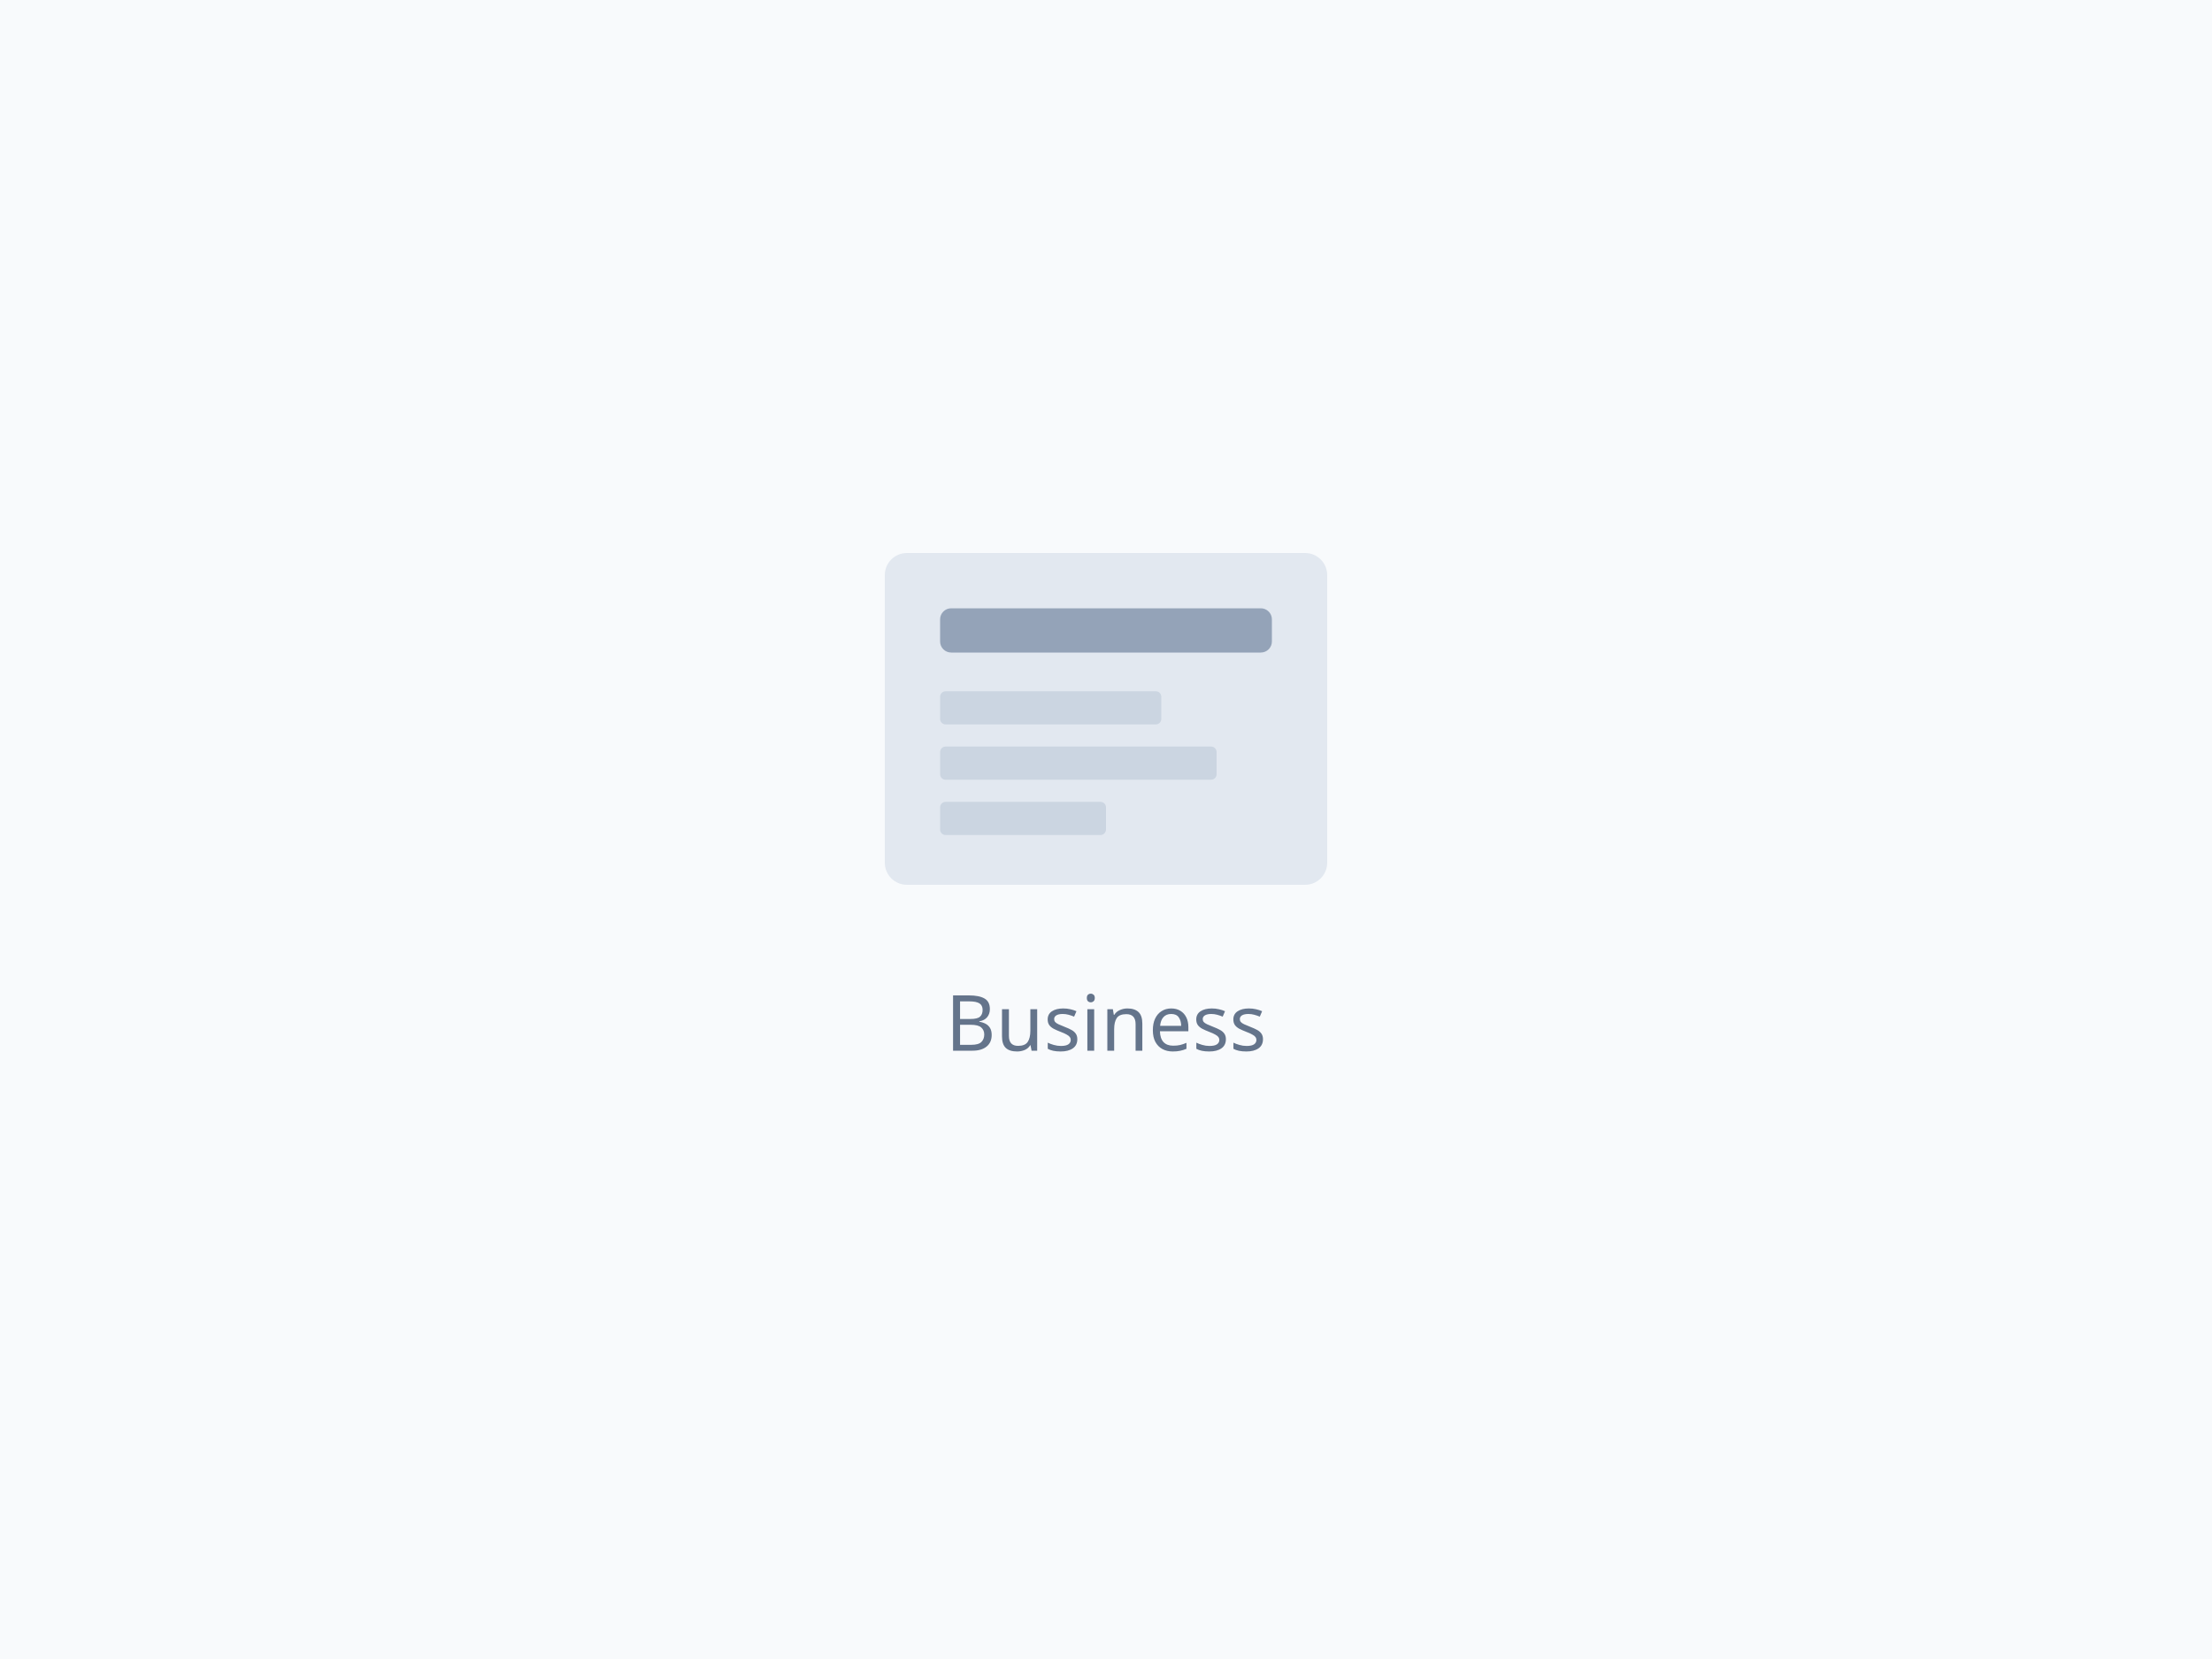
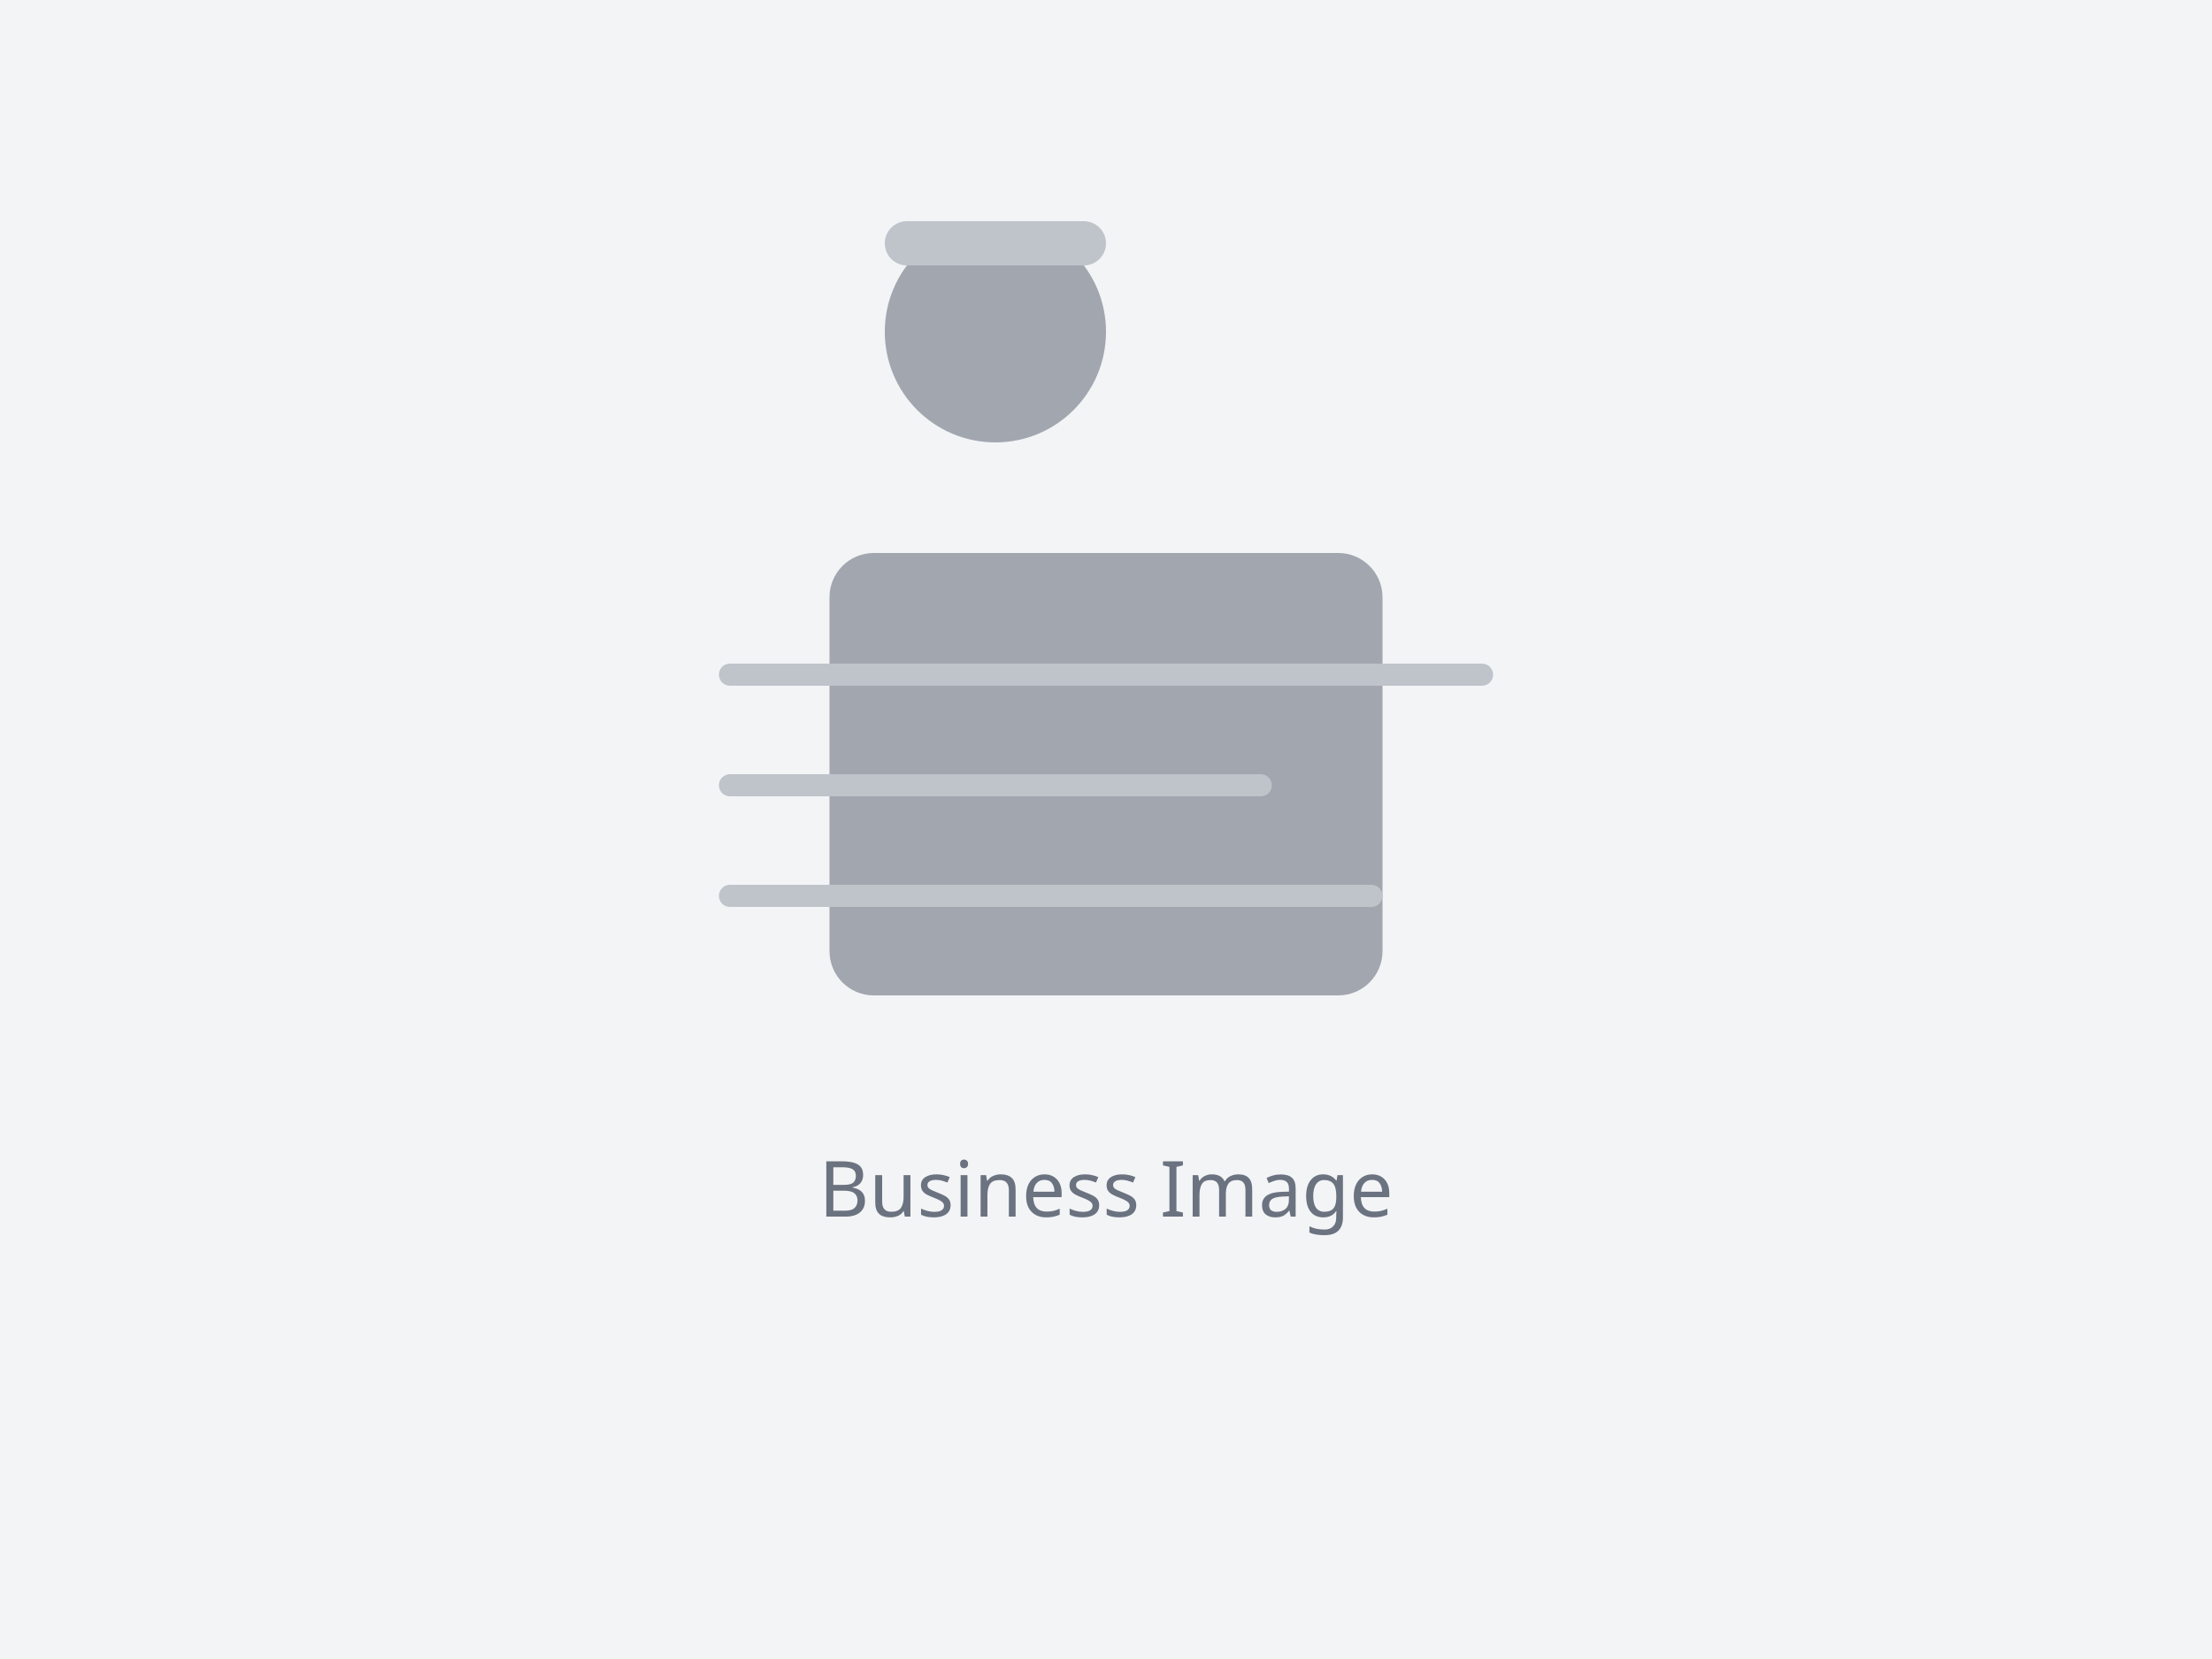
<svg xmlns="http://www.w3.org/2000/svg" width="400" height="300" viewBox="0 0 400 300" fill="none">
-   <rect width="400" height="300" fill="#f8fafc" />
-   <rect x="160" y="100" width="80" height="60" fill="#e2e8f0" rx="4" />
-   <rect x="170" y="110" width="60" height="8" fill="#94a3b8" rx="2" />
-   <rect x="170" y="125" width="40" height="6" fill="#cbd5e1" rx="1" />
-   <rect x="170" y="135" width="50" height="6" fill="#cbd5e1" rx="1" />
-   <rect x="170" y="145" width="30" height="6" fill="#cbd5e1" rx="1" />
-   <text x="200" y="190" text-anchor="middle" fill="#64748b" font-family="system-ui" font-size="14">Business</text>
+   <rect width="400" height="300" fill="#f3f4f6" />
+   <g opacity="0.6">
+     <rect x="150" y="100" width="100" height="80" rx="8" fill="#6b7280" />
+     <rect x="130" y="120" width="140" height="4" rx="2" fill="#9ca3af" />
+     <rect x="130" y="140" width="100" height="4" rx="2" fill="#9ca3af" />
+     <rect x="130" y="160" width="120" height="4" rx="2" fill="#9ca3af" />
+     <circle cx="180" cy="60" r="20" fill="#6b7280" />
+     <rect x="160" y="40" width="40" height="8" rx="4" fill="#9ca3af" />
+   </g>
+   <text x="200" y="220" text-anchor="middle" fill="#6b7280" font-family="system-ui, sans-serif" font-size="14" font-weight="500">
+     Business Image
+   </text>
</svg>
